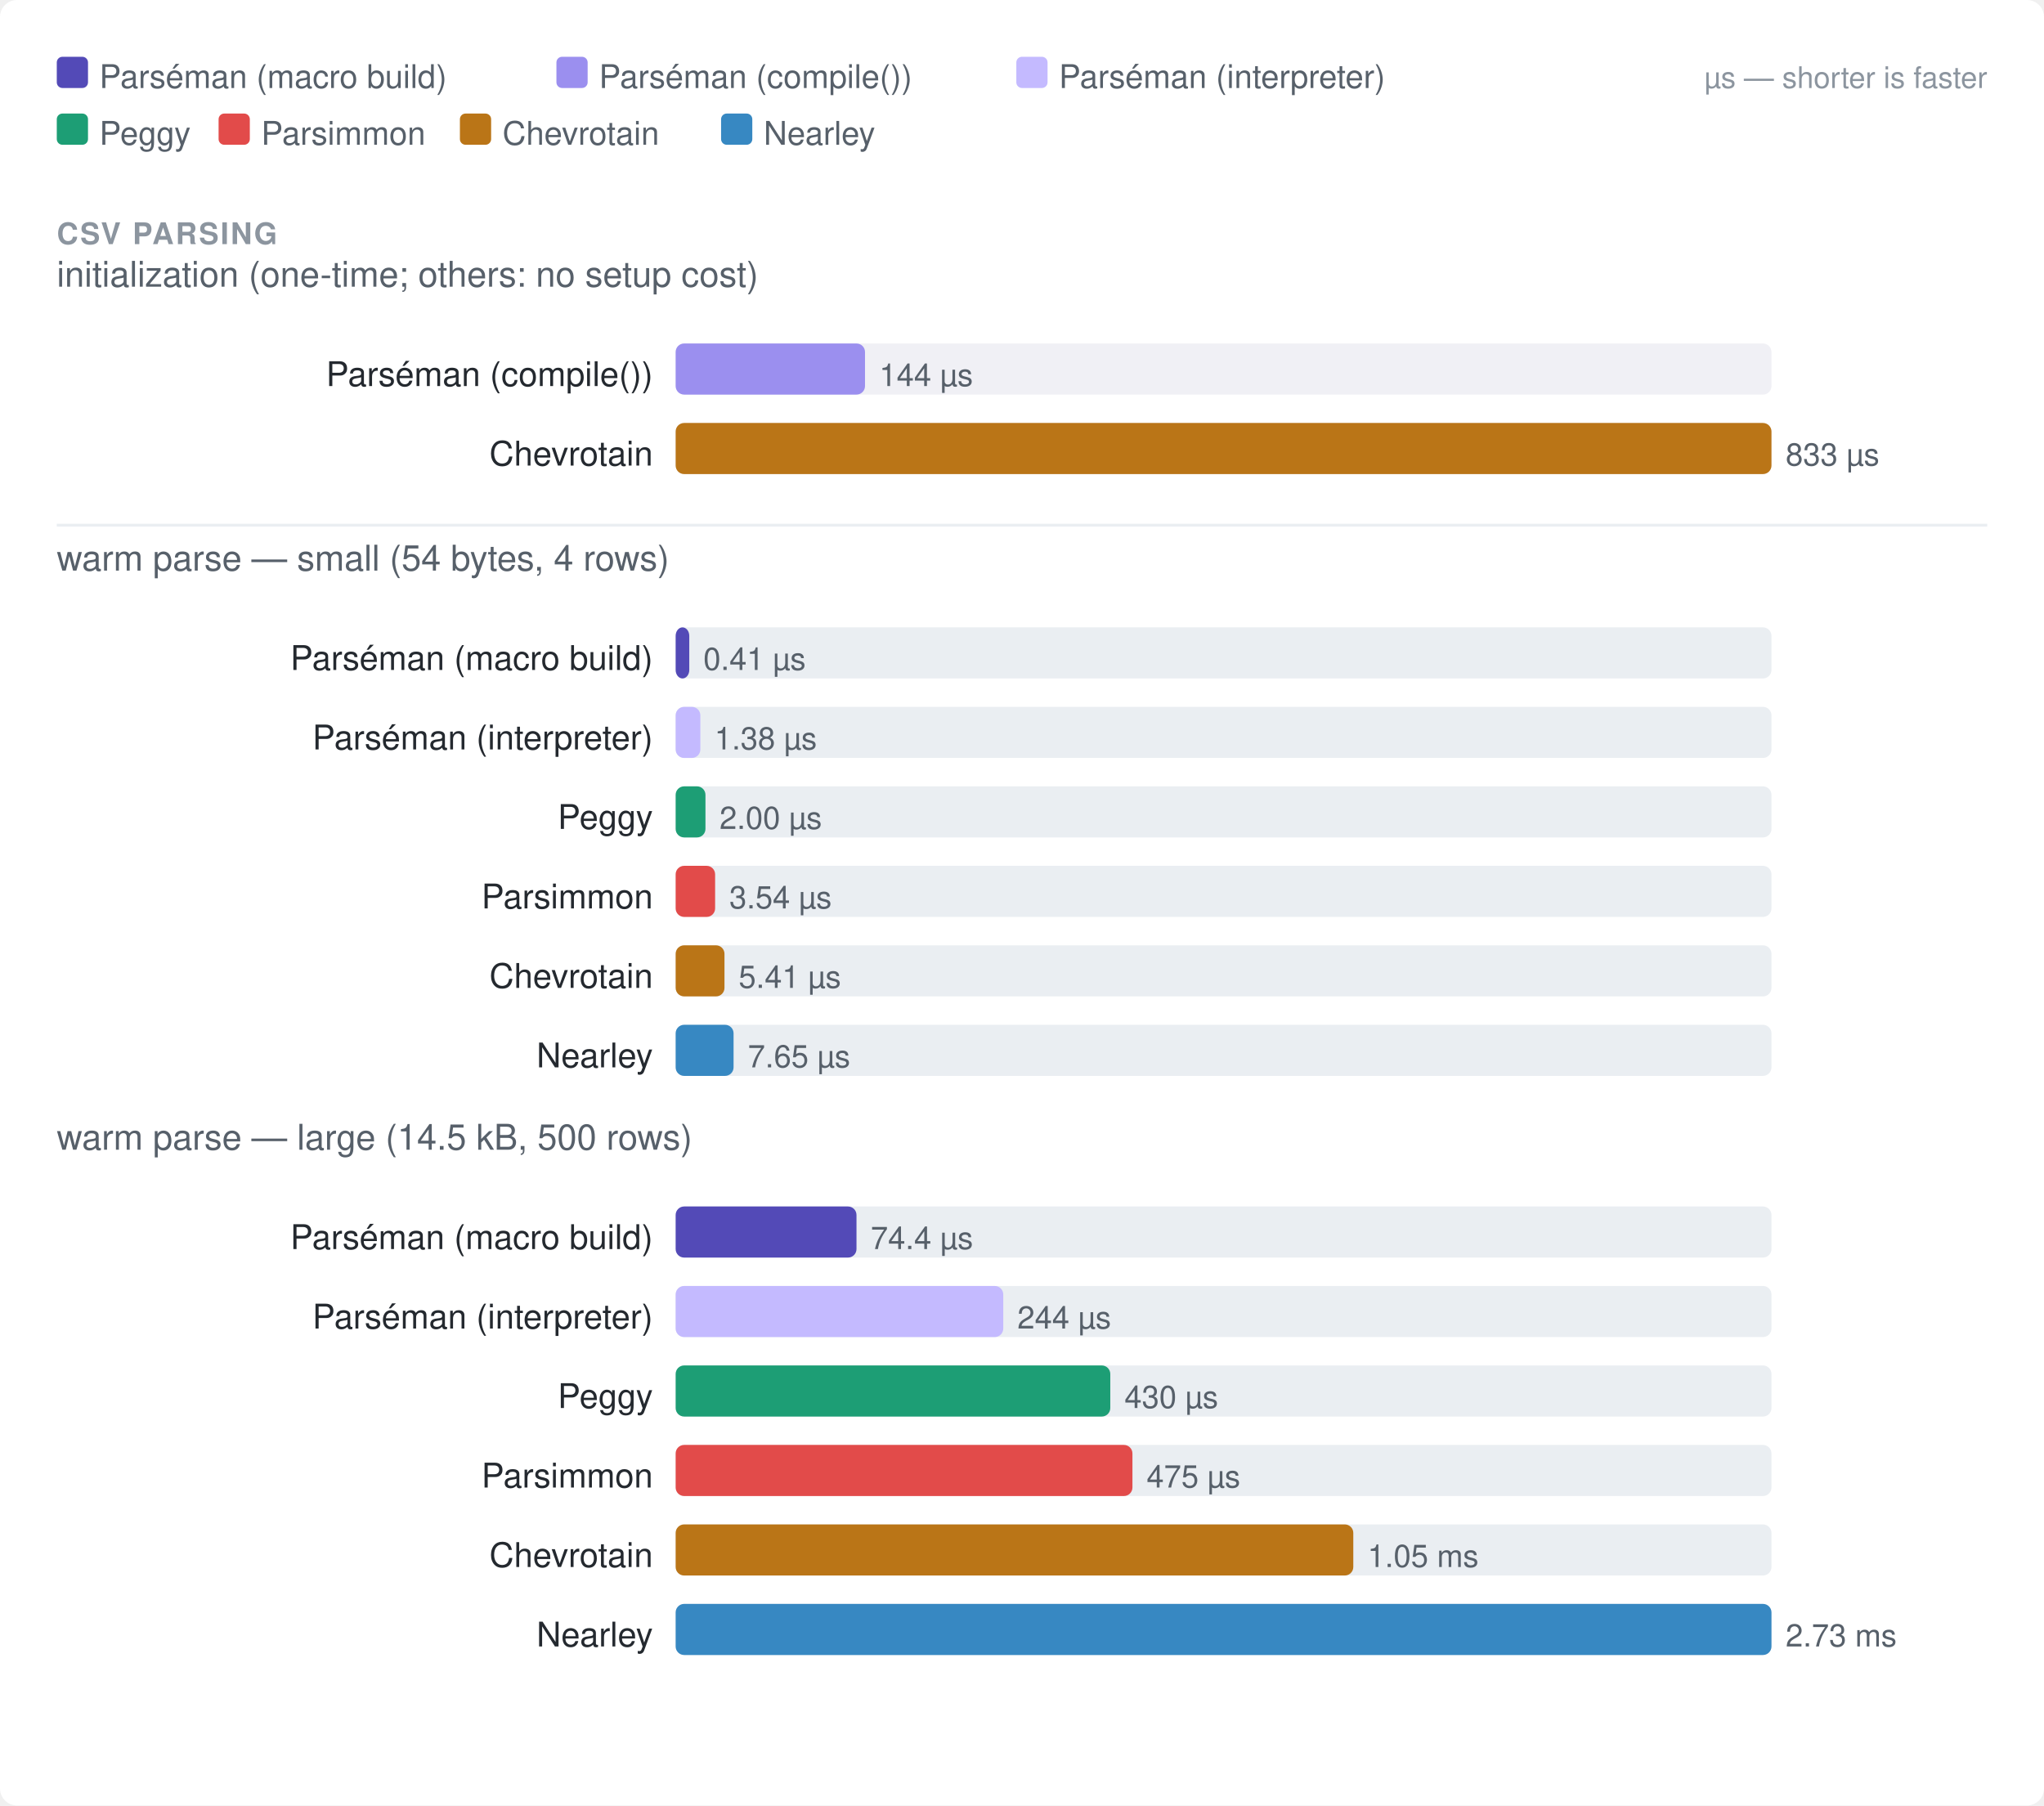
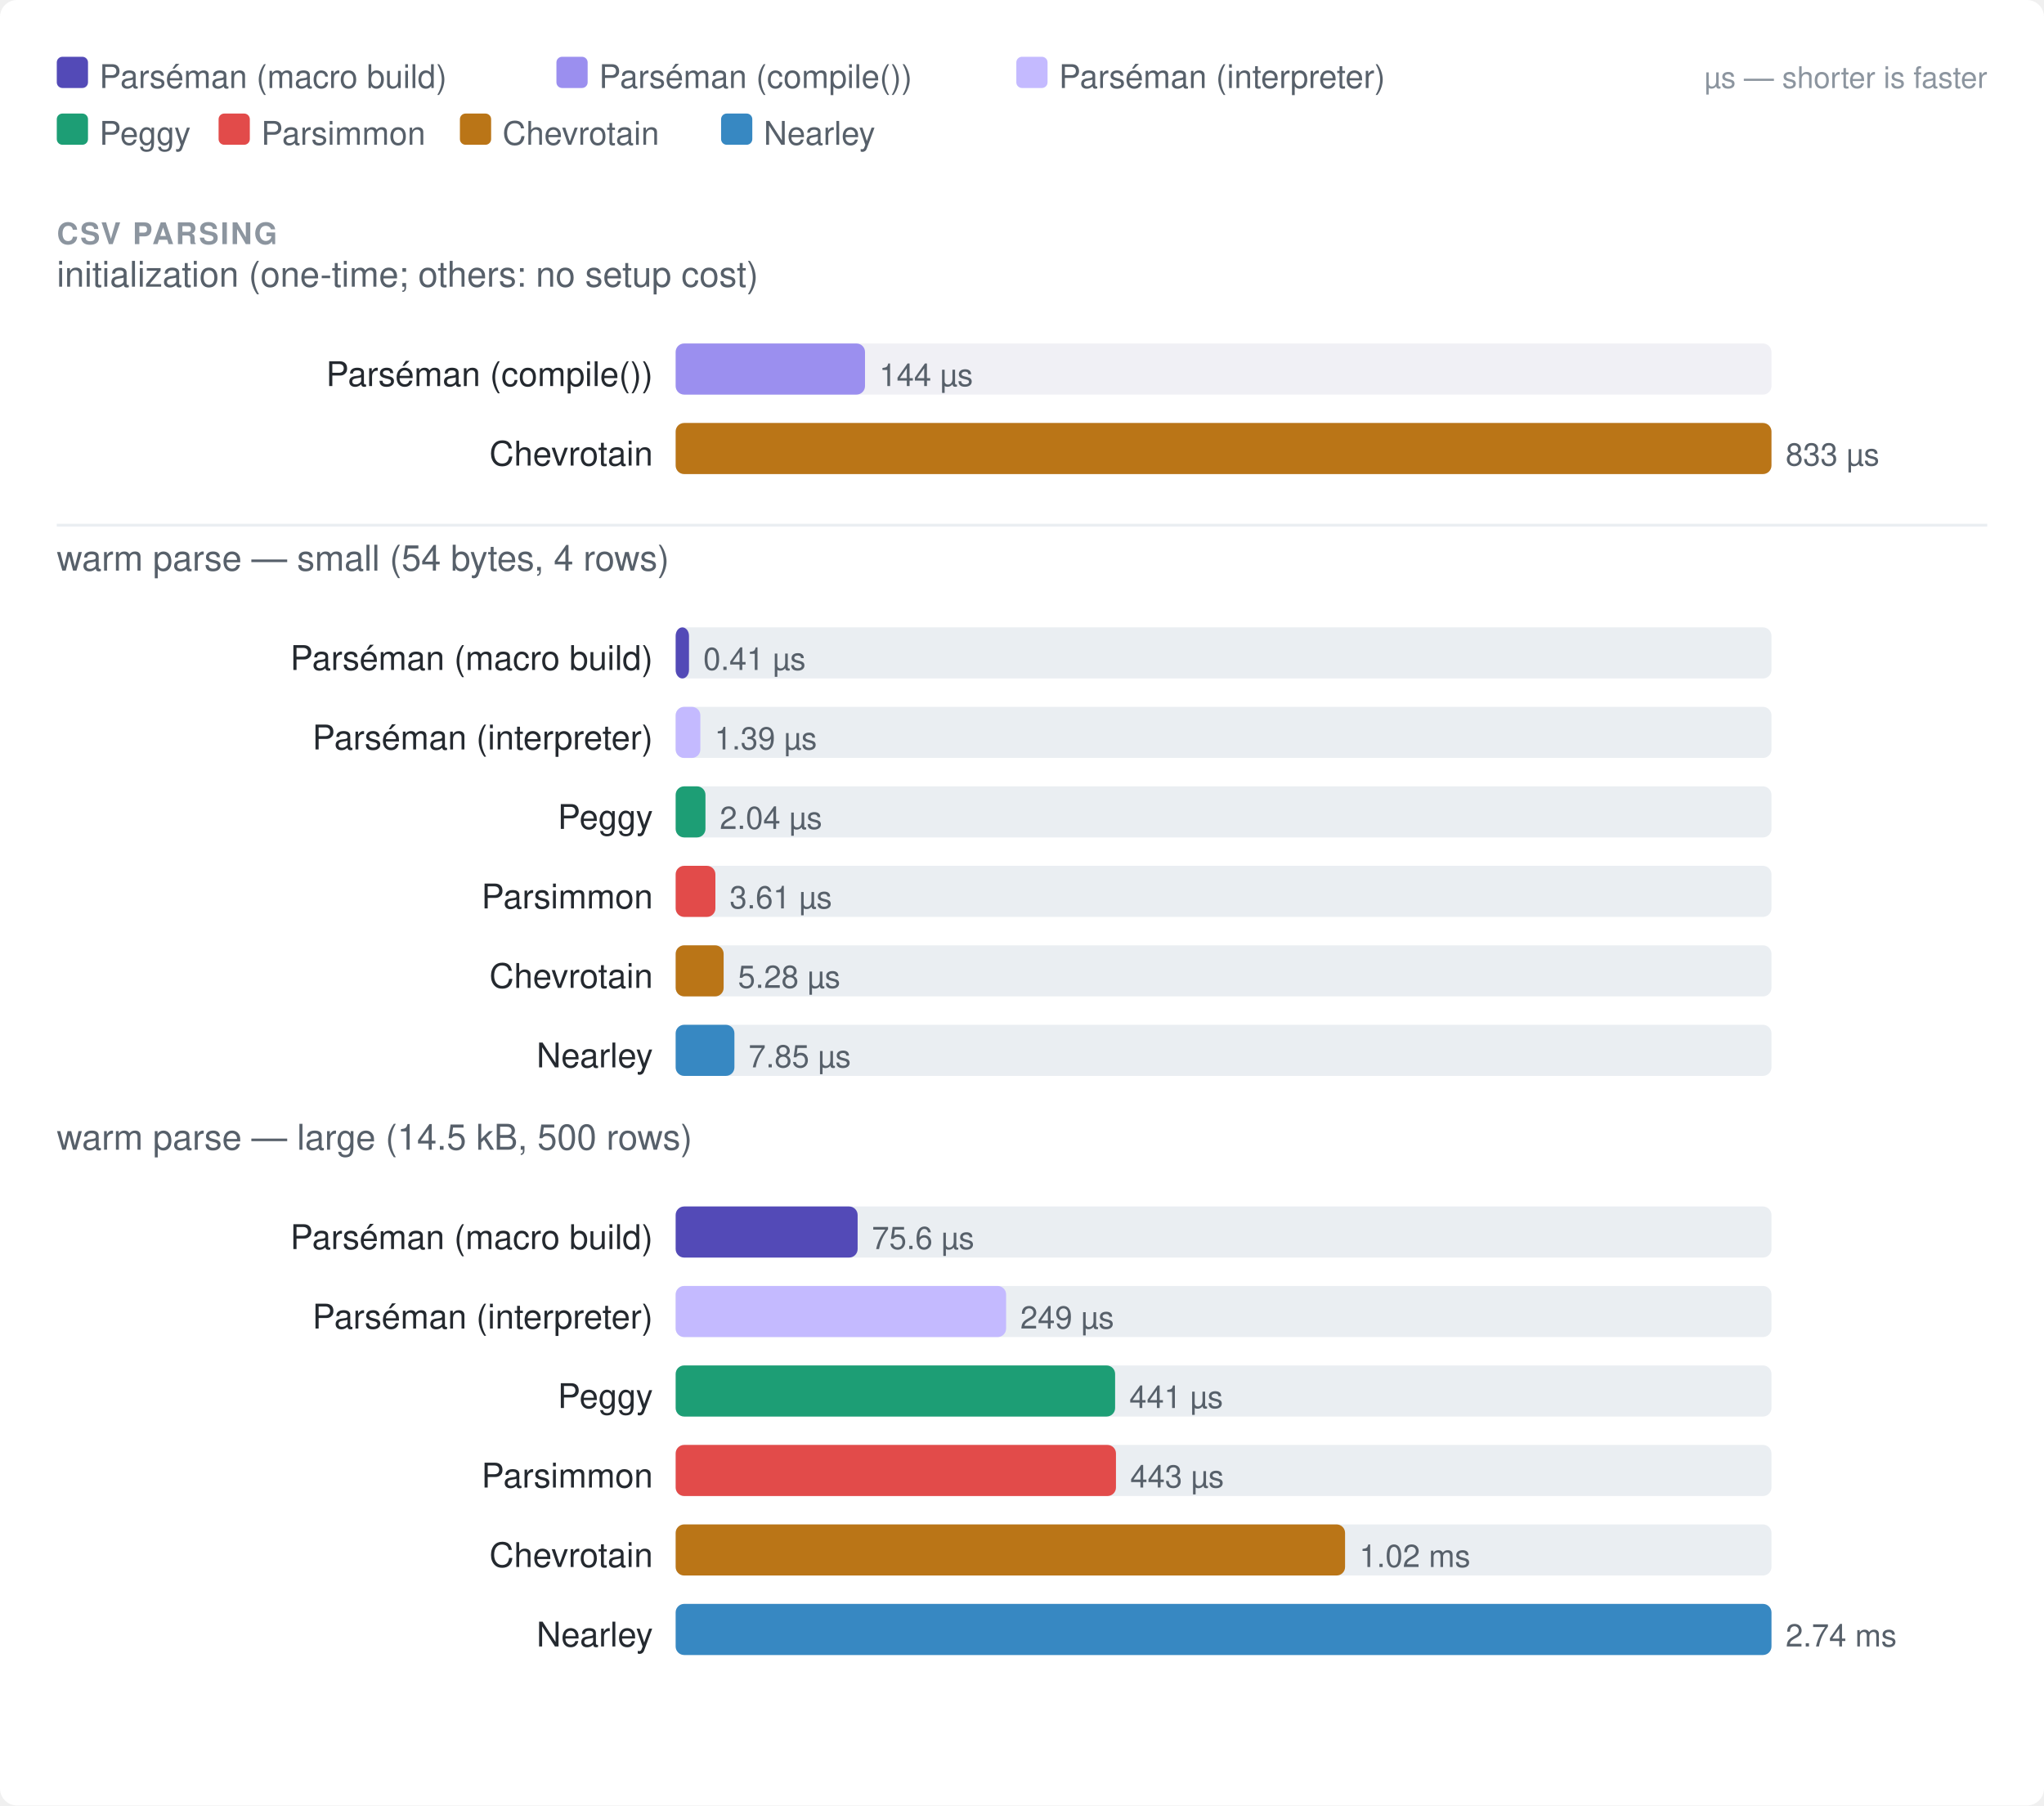
<svg xmlns="http://www.w3.org/2000/svg" viewBox="0 0 720 636" width="720" height="636">
  <rect width="720" height="636" fill="white" rx="6" />
  <rect x="20" y="20" width="11" height="11" rx="2" fill="#534AB7" />
  <text x="35" y="31" font-size="11.5" fill="#57606a" font-family="-apple-system,BlinkMacSystemFont,'Segoe UI',Helvetica,Arial,sans-serif">Parséman (macro build)</text>
  <rect x="196" y="20" width="11" height="11" rx="2" fill="#9B8FEF" />
  <text x="211" y="31" font-size="11.5" fill="#57606a" font-family="-apple-system,BlinkMacSystemFont,'Segoe UI',Helvetica,Arial,sans-serif">Parséman (compile())</text>
  <rect x="358" y="20" width="11" height="11" rx="2" fill="#C4BAFF" />
  <text x="373" y="31" font-size="11.5" fill="#57606a" font-family="-apple-system,BlinkMacSystemFont,'Segoe UI',Helvetica,Arial,sans-serif">Parséman (interpreter)</text>
  <rect x="20" y="40" width="11" height="11" rx="2" fill="#1D9E75" />
  <text x="35" y="51" font-size="11.5" fill="#57606a" font-family="-apple-system,BlinkMacSystemFont,'Segoe UI',Helvetica,Arial,sans-serif">Peggy</text>
  <rect x="77" y="40" width="11" height="11" rx="2" fill="#E24B4A" />
  <text x="92" y="51" font-size="11.5" fill="#57606a" font-family="-apple-system,BlinkMacSystemFont,'Segoe UI',Helvetica,Arial,sans-serif">Parsimmon</text>
  <rect x="162" y="40" width="11" height="11" rx="2" fill="#BA7517" />
  <text x="177" y="51" font-size="11.5" fill="#57606a" font-family="-apple-system,BlinkMacSystemFont,'Segoe UI',Helvetica,Arial,sans-serif">Chevrotain</text>
  <rect x="254" y="40" width="11" height="11" rx="2" fill="#3788C2" />
  <text x="269" y="51" font-size="11.5" fill="#57606a" font-family="-apple-system,BlinkMacSystemFont,'Segoe UI',Helvetica,Arial,sans-serif">Nearley</text>
  <text x="700" y="31" font-size="10.5" fill="#8c959f" text-anchor="end" font-family="-apple-system,BlinkMacSystemFont,'Segoe UI',Helvetica,Arial,sans-serif">µs — shorter is faster</text>
  <text x="20" y="86" font-size="10.5" font-weight="600" fill="#8c959f" letter-spacing="0.06em" font-family="-apple-system,BlinkMacSystemFont,'Segoe UI',Helvetica,Arial,sans-serif">CSV PARSING</text>
  <text x="20" y="101" font-size="12.5" fill="#57606a" font-family="-apple-system,BlinkMacSystemFont,'Segoe UI',Helvetica,Arial,sans-serif">initialization (one-time; others: no setup cost)</text>
  <text x="230" y="136" text-anchor="end" font-size="12" fill="#24292f" font-family="-apple-system,BlinkMacSystemFont,'Segoe UI',Helvetica,Arial,sans-serif">Parséman (compile())</text>
  <rect x="238" y="121" width="386" height="18" rx="3" fill="#f0f0f5" />
  <rect x="238" y="121" width="66.7" height="18" rx="3" fill="#9B8FEF" />
  <text x="309.719" y="136" font-size="11" fill="#57606a" font-family="-apple-system,BlinkMacSystemFont,'Segoe UI',Helvetica,Arial,sans-serif">144 µs</text>
  <text x="230" y="164" text-anchor="end" font-size="12" fill="#24292f" font-family="-apple-system,BlinkMacSystemFont,'Segoe UI',Helvetica,Arial,sans-serif">Chevrotain</text>
  <rect x="238" y="149" width="386" height="18" rx="3" fill="#f0f0f5" />
  <rect x="238" y="149" width="386.0" height="18" rx="3" fill="#BA7517" />
  <text x="629" y="164" font-size="11" fill="#57606a" font-family="-apple-system,BlinkMacSystemFont,'Segoe UI',Helvetica,Arial,sans-serif">833 µs</text>
  <line x1="20" y1="185" x2="700" y2="185" stroke="#eaeef2" stroke-width="1" />
  <text x="20" y="201" font-size="12.5" fill="#57606a" font-family="-apple-system,BlinkMacSystemFont,'Segoe UI',Helvetica,Arial,sans-serif">warm parse — small  (54 bytes, 4 rows)</text>
  <text x="230" y="236" text-anchor="end" font-size="12" fill="#24292f" font-family="-apple-system,BlinkMacSystemFont,'Segoe UI',Helvetica,Arial,sans-serif">Parséman (macro build)</text>
  <rect x="238" y="221" width="386" height="18" rx="3" fill="#eaeef2" />
-   <rect x="238" y="221" width="4.8" height="18" rx="3" fill="#534AB7" />
-   <text x="247.755" y="236" font-size="11" fill="#57606a" font-family="-apple-system,BlinkMacSystemFont,'Segoe UI',Helvetica,Arial,sans-serif">0.41 µs</text>
+   <rect x="238" y="221" width="4.7" height="18" rx="3" fill="#534AB7" />
+   <text x="247.731" y="236" font-size="11" fill="#57606a" font-family="-apple-system,BlinkMacSystemFont,'Segoe UI',Helvetica,Arial,sans-serif">0.41 µs</text>
  <text x="230" y="264" text-anchor="end" font-size="12" fill="#24292f" font-family="-apple-system,BlinkMacSystemFont,'Segoe UI',Helvetica,Arial,sans-serif">Parséman (interpreter)</text>
  <rect x="238" y="249" width="386" height="18" rx="3" fill="#eaeef2" />
  <rect x="238" y="249" width="8.7" height="18" rx="3" fill="#C4BAFF" />
-   <text x="251.675" y="264" font-size="11" fill="#57606a" font-family="-apple-system,BlinkMacSystemFont,'Segoe UI',Helvetica,Arial,sans-serif">1.38 µs</text>
+   <text x="251.695" y="264" font-size="11" fill="#57606a" font-family="-apple-system,BlinkMacSystemFont,'Segoe UI',Helvetica,Arial,sans-serif">1.39 µs</text>
  <text x="230" y="292" text-anchor="end" font-size="12" fill="#24292f" font-family="-apple-system,BlinkMacSystemFont,'Segoe UI',Helvetica,Arial,sans-serif">Peggy</text>
  <rect x="238" y="277" width="386" height="18" rx="3" fill="#eaeef2" />
  <rect x="238" y="277" width="10.5" height="18" rx="3" fill="#1D9E75" />
-   <text x="253.45" y="292" font-size="11" fill="#57606a" font-family="-apple-system,BlinkMacSystemFont,'Segoe UI',Helvetica,Arial,sans-serif">2.00 µs</text>
+   <text x="253.527" y="292" font-size="11" fill="#57606a" font-family="-apple-system,BlinkMacSystemFont,'Segoe UI',Helvetica,Arial,sans-serif">2.04 µs</text>
  <text x="230" y="320" text-anchor="end" font-size="12" fill="#24292f" font-family="-apple-system,BlinkMacSystemFont,'Segoe UI',Helvetica,Arial,sans-serif">Parsimmon</text>
  <rect x="238" y="305" width="386" height="18" rx="3" fill="#eaeef2" />
-   <rect x="238" y="305" width="13.9" height="18" rx="3" fill="#E24B4A" />
-   <text x="256.898" y="320" font-size="11" fill="#57606a" font-family="-apple-system,BlinkMacSystemFont,'Segoe UI',Helvetica,Arial,sans-serif">3.54 µs</text>
+   <rect x="238" y="305" width="14.0" height="18" rx="3" fill="#E24B4A" />
+   <text x="257.005" y="320" font-size="11" fill="#57606a" font-family="-apple-system,BlinkMacSystemFont,'Segoe UI',Helvetica,Arial,sans-serif">3.61 µs</text>
  <text x="230" y="348" text-anchor="end" font-size="12" fill="#24292f" font-family="-apple-system,BlinkMacSystemFont,'Segoe UI',Helvetica,Arial,sans-serif">Chevrotain</text>
  <rect x="238" y="333" width="386" height="18" rx="3" fill="#eaeef2" />
-   <rect x="238" y="333" width="17.2" height="18" rx="3" fill="#BA7517" />
-   <text x="260.177" y="348" font-size="11" fill="#57606a" font-family="-apple-system,BlinkMacSystemFont,'Segoe UI',Helvetica,Arial,sans-serif">5.41 µs</text>
+   <rect x="238" y="333" width="16.9" height="18" rx="3" fill="#BA7517" />
+   <text x="259.938" y="348" font-size="11" fill="#57606a" font-family="-apple-system,BlinkMacSystemFont,'Segoe UI',Helvetica,Arial,sans-serif">5.28 µs</text>
  <text x="230" y="376" text-anchor="end" font-size="12" fill="#24292f" font-family="-apple-system,BlinkMacSystemFont,'Segoe UI',Helvetica,Arial,sans-serif">Nearley</text>
  <rect x="238" y="361" width="386" height="18" rx="3" fill="#eaeef2" />
-   <rect x="238" y="361" width="20.4" height="18" rx="3" fill="#3788C2" />
-   <text x="263.425" y="376" font-size="11" fill="#57606a" font-family="-apple-system,BlinkMacSystemFont,'Segoe UI',Helvetica,Arial,sans-serif">7.65 µs</text>
+   <rect x="238" y="361" width="20.7" height="18" rx="3" fill="#3788C2" />
+   <text x="263.657" y="376" font-size="11" fill="#57606a" font-family="-apple-system,BlinkMacSystemFont,'Segoe UI',Helvetica,Arial,sans-serif">7.85 µs</text>
  <text x="20" y="405" font-size="12.5" fill="#57606a" font-family="-apple-system,BlinkMacSystemFont,'Segoe UI',Helvetica,Arial,sans-serif">warm parse — large  (14.5 kB, 500 rows)</text>
  <text x="230" y="440" text-anchor="end" font-size="12" fill="#24292f" font-family="-apple-system,BlinkMacSystemFont,'Segoe UI',Helvetica,Arial,sans-serif">Parséman (macro build)</text>
  <rect x="238" y="425" width="386" height="18" rx="3" fill="#eaeef2" />
-   <rect x="238" y="425" width="63.7" height="18" rx="3" fill="#534AB7" />
-   <text x="306.699" y="440" font-size="11" fill="#57606a" font-family="-apple-system,BlinkMacSystemFont,'Segoe UI',Helvetica,Arial,sans-serif">74.4 µs</text>
+   <rect x="238" y="425" width="64.1" height="18" rx="3" fill="#534AB7" />
+   <text x="307.106" y="440" font-size="11" fill="#57606a" font-family="-apple-system,BlinkMacSystemFont,'Segoe UI',Helvetica,Arial,sans-serif">75.6 µs</text>
  <text x="230" y="468" text-anchor="end" font-size="12" fill="#24292f" font-family="-apple-system,BlinkMacSystemFont,'Segoe UI',Helvetica,Arial,sans-serif">Parséman (interpreter)</text>
  <rect x="238" y="453" width="386" height="18" rx="3" fill="#eaeef2" />
-   <rect x="238" y="453" width="115.4" height="18" rx="3" fill="#C4BAFF" />
-   <text x="358.372" y="468" font-size="11" fill="#57606a" font-family="-apple-system,BlinkMacSystemFont,'Segoe UI',Helvetica,Arial,sans-serif">244 µs</text>
+   <rect x="238" y="453" width="116.4" height="18" rx="3" fill="#C4BAFF" />
+   <text x="359.402" y="468" font-size="11" fill="#57606a" font-family="-apple-system,BlinkMacSystemFont,'Segoe UI',Helvetica,Arial,sans-serif">249 µs</text>
  <text x="230" y="496" text-anchor="end" font-size="12" fill="#24292f" font-family="-apple-system,BlinkMacSystemFont,'Segoe UI',Helvetica,Arial,sans-serif">Peggy</text>
  <rect x="238" y="481" width="386" height="18" rx="3" fill="#eaeef2" />
-   <rect x="238" y="481" width="153.1" height="18" rx="3" fill="#1D9E75" />
-   <text x="396.093" y="496" font-size="11" fill="#57606a" font-family="-apple-system,BlinkMacSystemFont,'Segoe UI',Helvetica,Arial,sans-serif">430 µs</text>
+   <rect x="238" y="481" width="154.8" height="18" rx="3" fill="#1D9E75" />
+   <text x="397.806" y="496" font-size="11" fill="#57606a" font-family="-apple-system,BlinkMacSystemFont,'Segoe UI',Helvetica,Arial,sans-serif">441 µs</text>
  <text x="230" y="524" text-anchor="end" font-size="12" fill="#24292f" font-family="-apple-system,BlinkMacSystemFont,'Segoe UI',Helvetica,Arial,sans-serif">Parsimmon</text>
  <rect x="238" y="509" width="386" height="18" rx="3" fill="#eaeef2" />
-   <rect x="238" y="509" width="160.9" height="18" rx="3" fill="#E24B4A" />
-   <text x="403.883" y="524" font-size="11" fill="#57606a" font-family="-apple-system,BlinkMacSystemFont,'Segoe UI',Helvetica,Arial,sans-serif">475 µs</text>
+   <rect x="238" y="509" width="155.1" height="18" rx="3" fill="#E24B4A" />
+   <text x="398.122" y="524" font-size="11" fill="#57606a" font-family="-apple-system,BlinkMacSystemFont,'Segoe UI',Helvetica,Arial,sans-serif">443 µs</text>
  <text x="230" y="552" text-anchor="end" font-size="12" fill="#24292f" font-family="-apple-system,BlinkMacSystemFont,'Segoe UI',Helvetica,Arial,sans-serif">Chevrotain</text>
  <rect x="238" y="537" width="386" height="18" rx="3" fill="#eaeef2" />
-   <rect x="238" y="537" width="238.7" height="18" rx="3" fill="#BA7517" />
-   <text x="481.72" y="552" font-size="11" fill="#57606a" font-family="-apple-system,BlinkMacSystemFont,'Segoe UI',Helvetica,Arial,sans-serif">1.05 ms</text>
+   <rect x="238" y="537" width="235.8" height="18" rx="3" fill="#BA7517" />
+   <text x="478.829" y="552" font-size="11" fill="#57606a" font-family="-apple-system,BlinkMacSystemFont,'Segoe UI',Helvetica,Arial,sans-serif">1.02 ms</text>
  <text x="230" y="580" text-anchor="end" font-size="12" fill="#24292f" font-family="-apple-system,BlinkMacSystemFont,'Segoe UI',Helvetica,Arial,sans-serif">Nearley</text>
  <rect x="238" y="565" width="386" height="18" rx="3" fill="#eaeef2" />
  <rect x="238" y="565" width="386.0" height="18" rx="3" fill="#3788C2" />
-   <text x="629" y="580" font-size="11" fill="#57606a" font-family="-apple-system,BlinkMacSystemFont,'Segoe UI',Helvetica,Arial,sans-serif">2.73 ms</text>
+   <text x="629" y="580" font-size="11" fill="#57606a" font-family="-apple-system,BlinkMacSystemFont,'Segoe UI',Helvetica,Arial,sans-serif">2.74 ms</text>
</svg>
